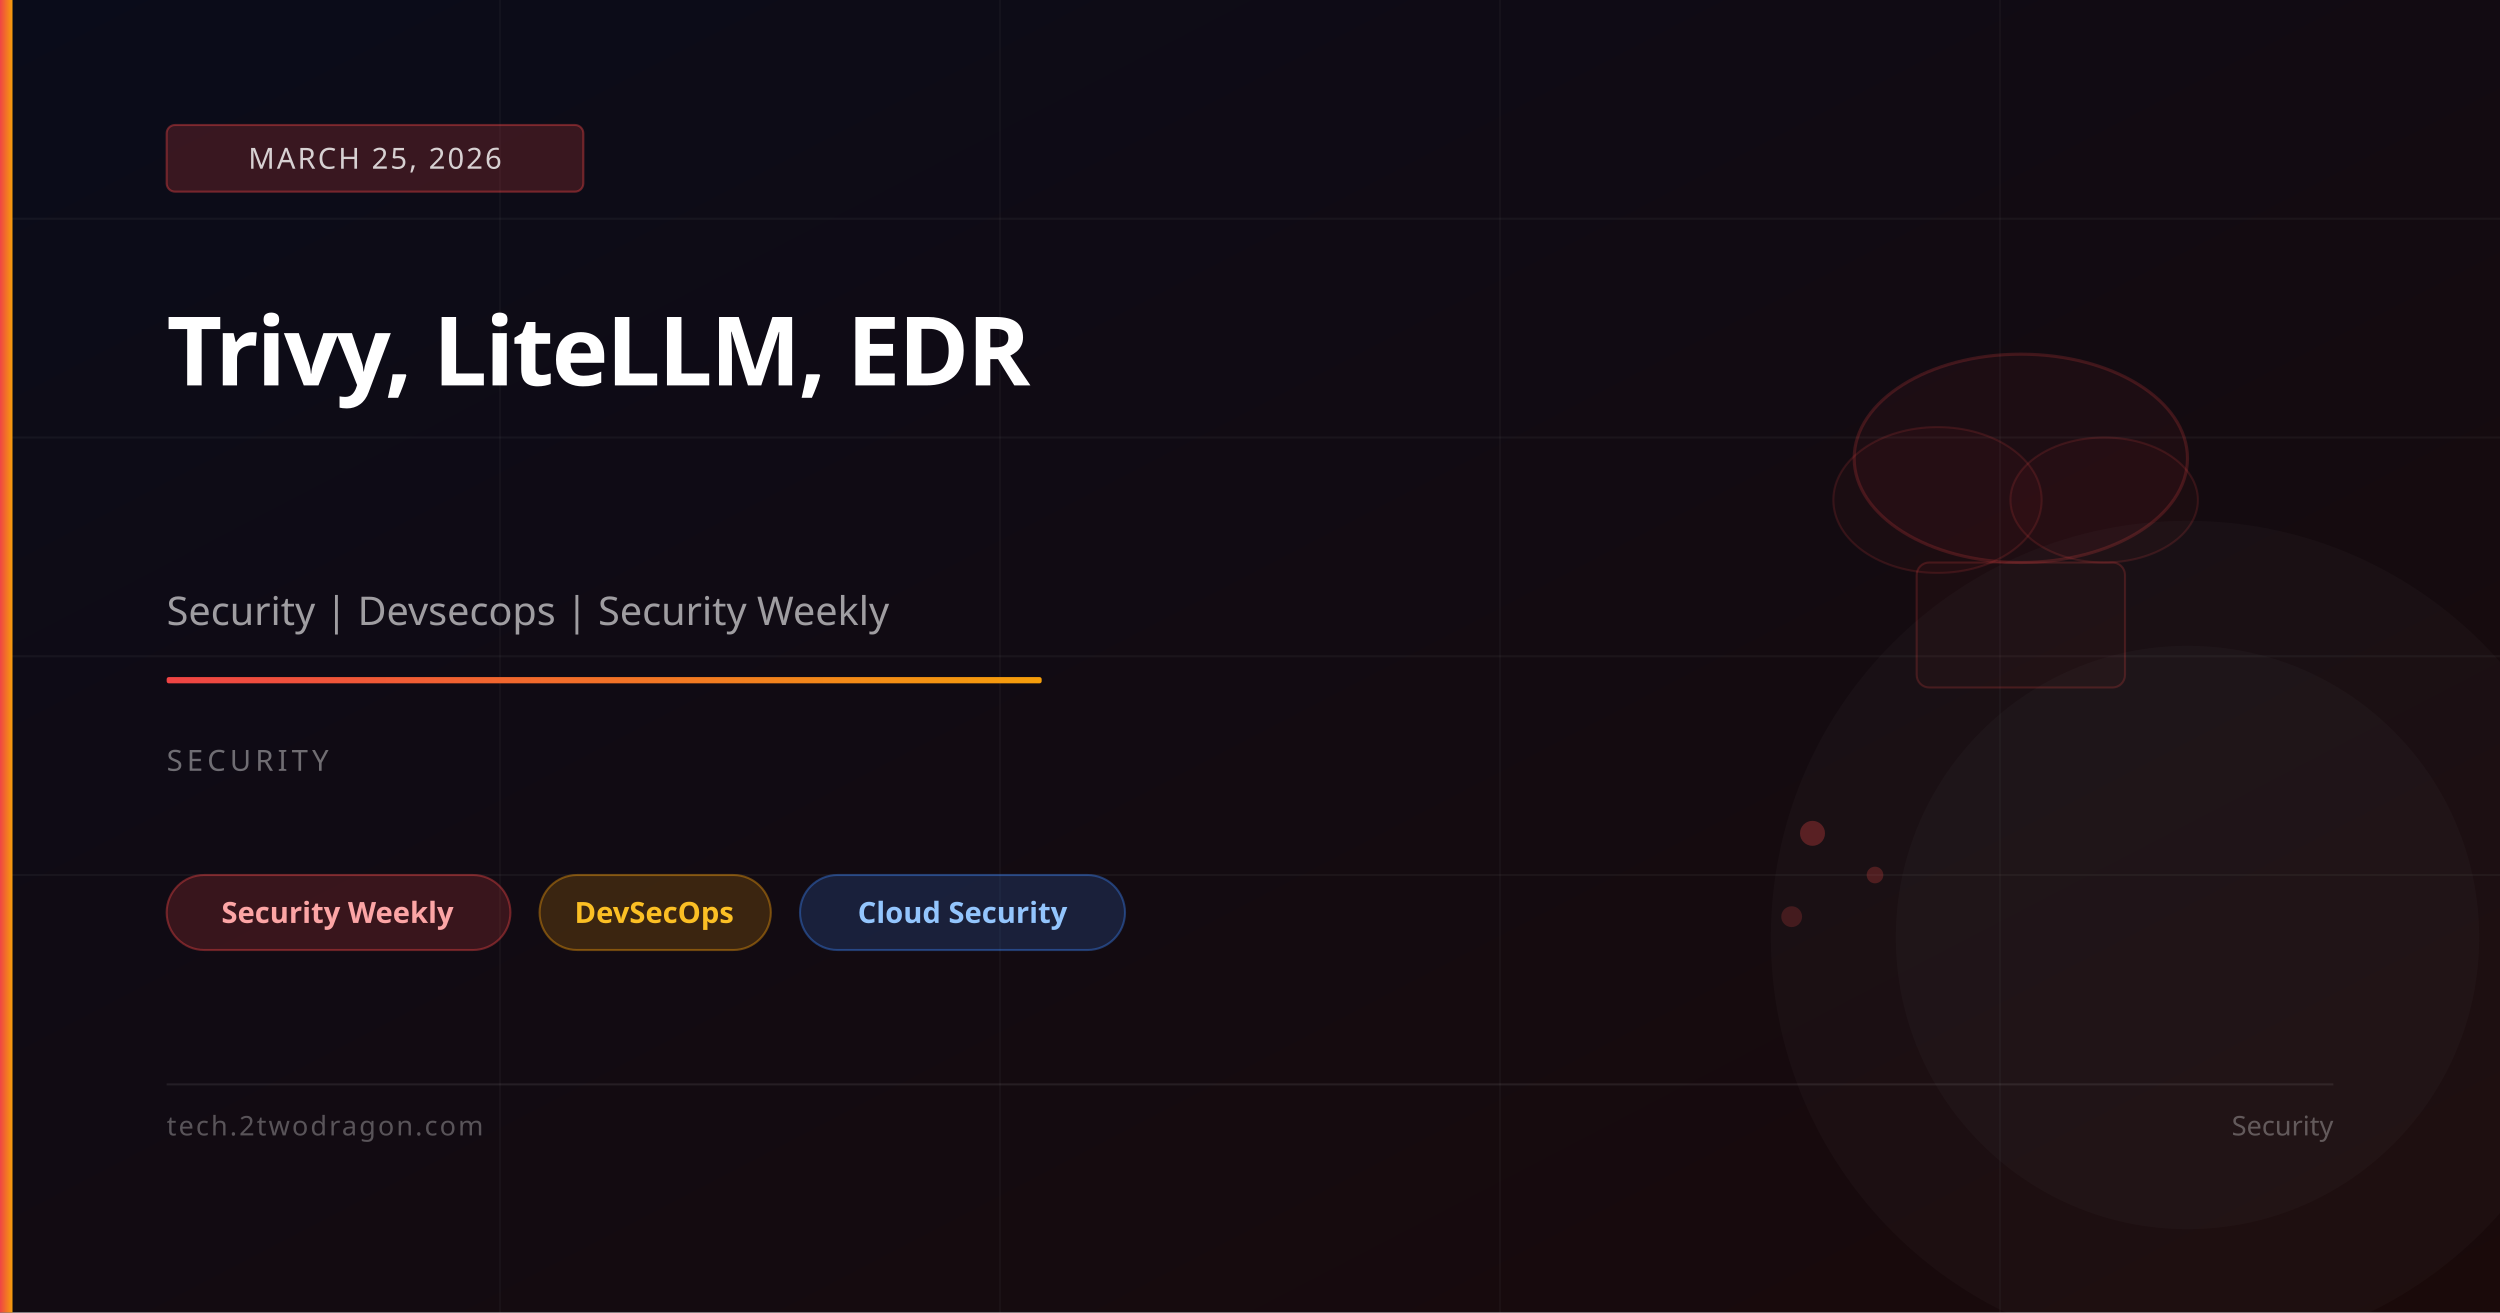
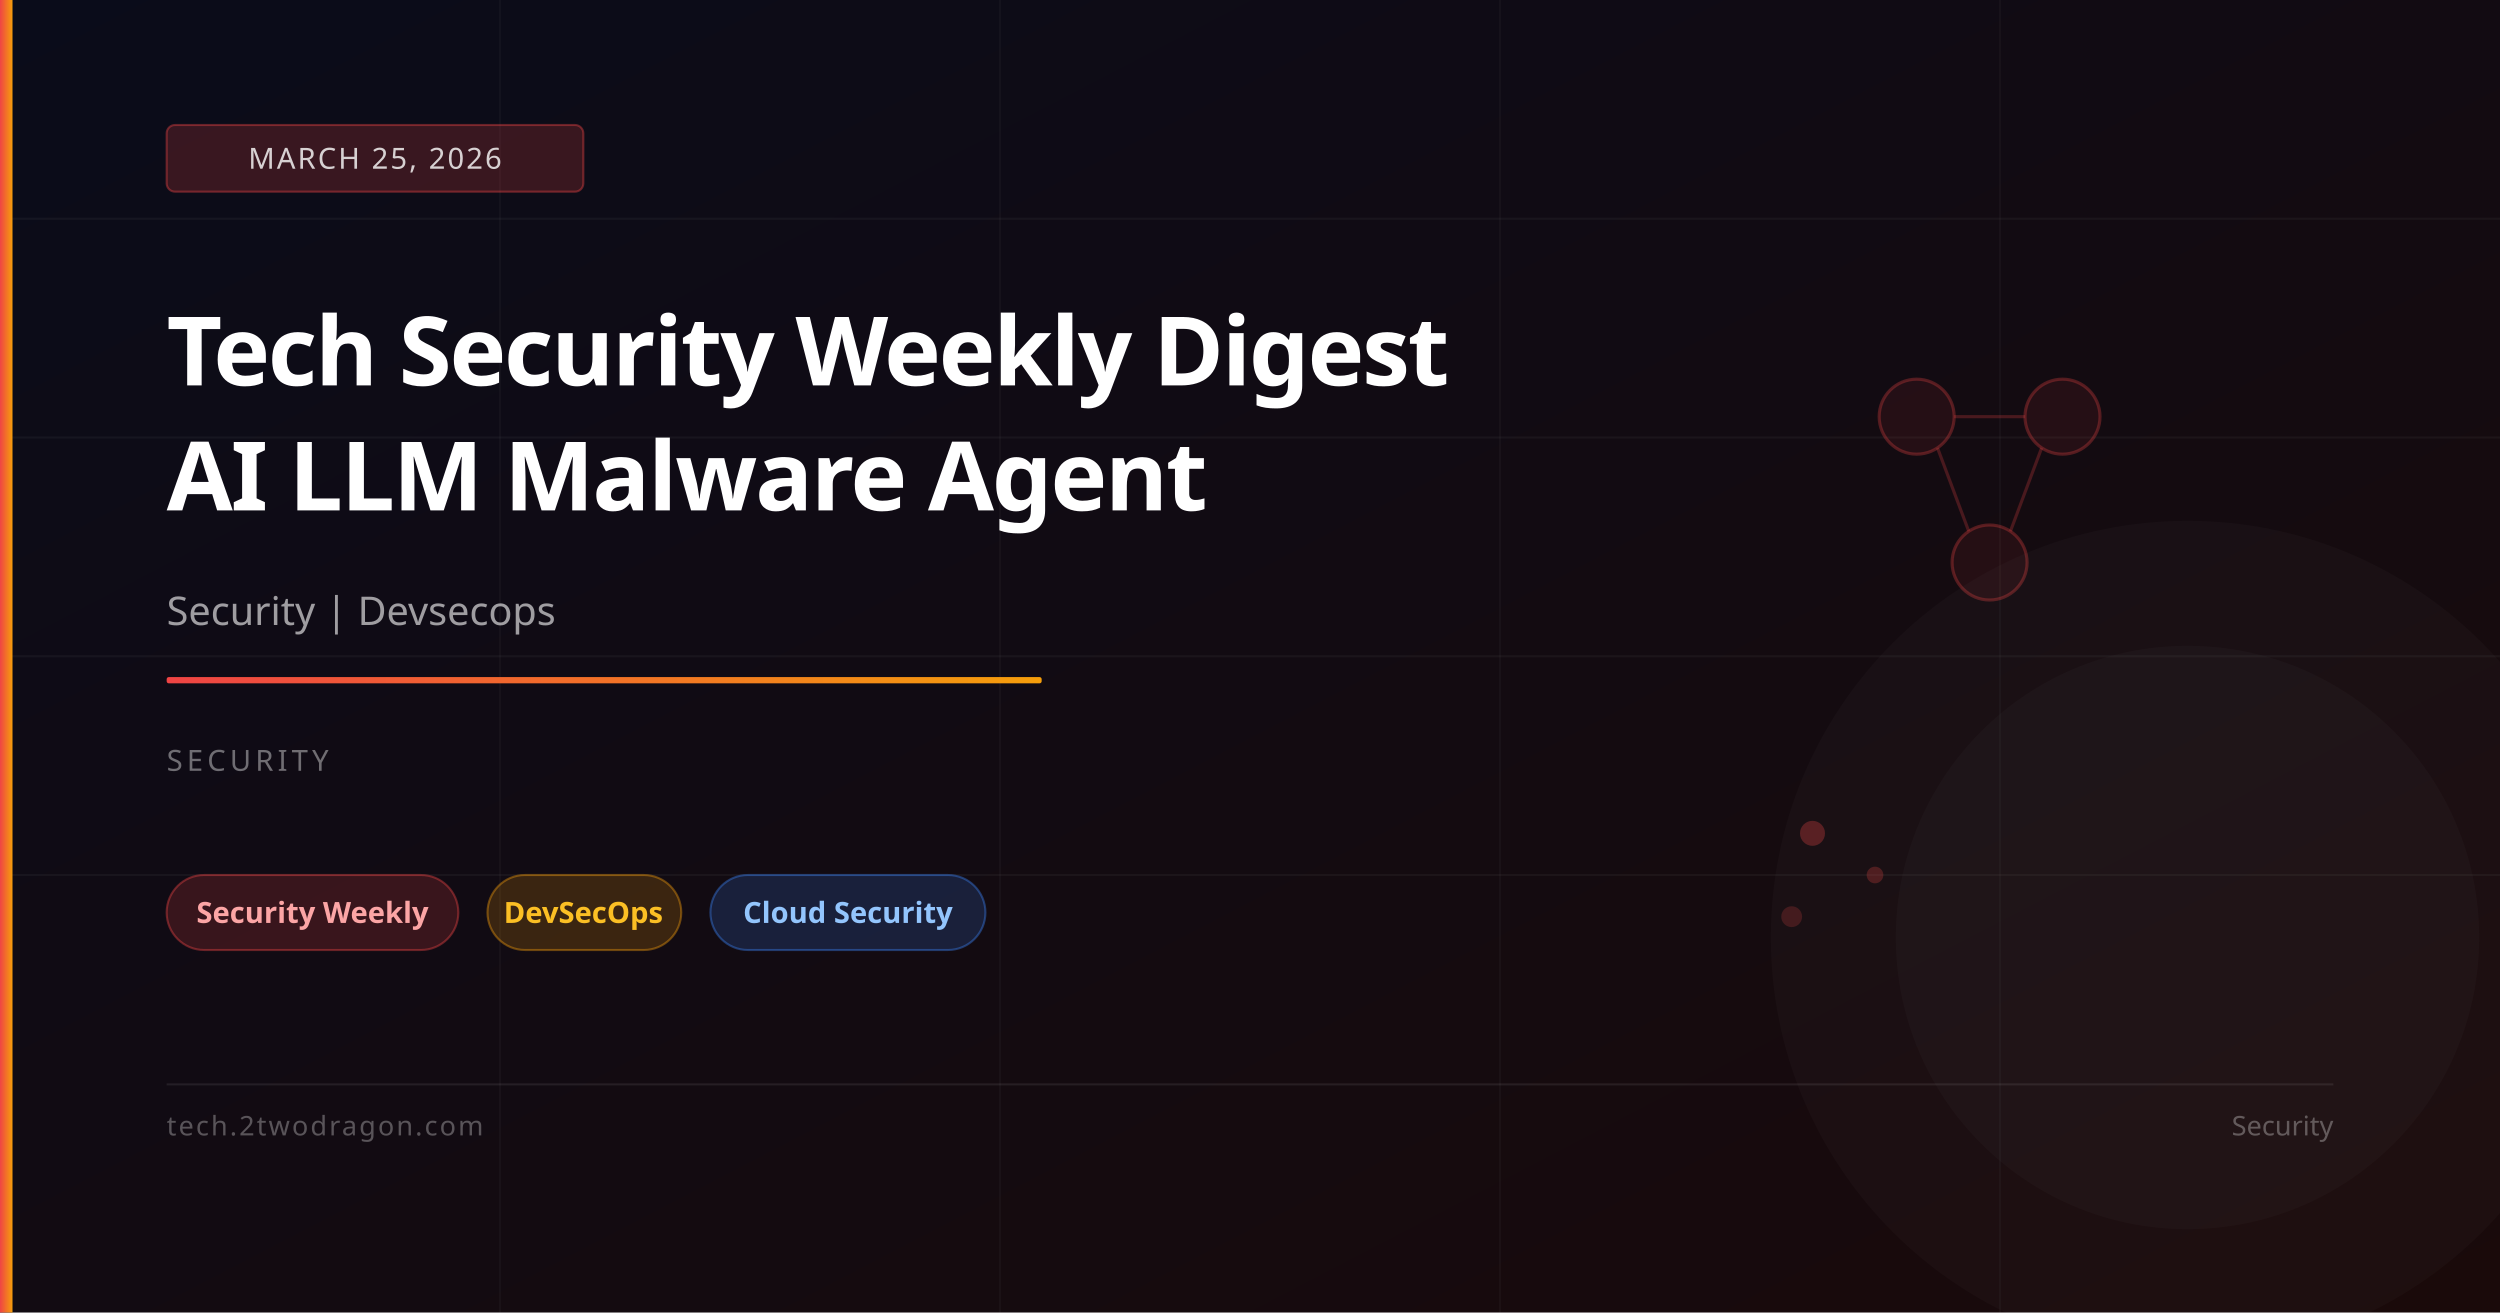
<svg xmlns="http://www.w3.org/2000/svg" viewBox="0 0 1200 630" width="1200" height="630">
  <defs>
    <linearGradient id="bg" x1="0%" y1="0%" x2="100%" y2="100%">
      <stop offset="0%" stop-color="#0a0c1a" />
      <stop offset="100%" stop-color="#1a0a0a" />
    </linearGradient>
    <linearGradient id="accent" x1="0%" y1="0%" x2="100%" y2="0%">
      <stop offset="0%" stop-color="#ef4444" />
      <stop offset="100%" stop-color="#f59e0b" />
    </linearGradient>
  </defs>
  <rect width="1200" height="630" fill="url(#bg)" />
  <line x1="0" y1="105" x2="1200" y2="105" stroke="rgba(255,255,255,0.04)" stroke-width="1" />
  <line x1="0" y1="210" x2="1200" y2="210" stroke="rgba(255,255,255,0.04)" stroke-width="1" />
  <line x1="0" y1="315" x2="1200" y2="315" stroke="rgba(255,255,255,0.04)" stroke-width="1" />
  <line x1="0" y1="420" x2="1200" y2="420" stroke="rgba(255,255,255,0.04)" stroke-width="1" />
  <line x1="240" y1="0" x2="240" y2="630" stroke="rgba(255,255,255,0.03)" stroke-width="1" />
  <line x1="480" y1="0" x2="480" y2="630" stroke="rgba(255,255,255,0.03)" stroke-width="1" />
  <line x1="720" y1="0" x2="720" y2="630" stroke="rgba(255,255,255,0.03)" stroke-width="1" />
  <line x1="960" y1="0" x2="960" y2="630" stroke="rgba(255,255,255,0.03)" stroke-width="1" />
-   <ellipse cx="970" cy="220" rx="80" ry="50" fill="rgba(239,68,68,0.05)" stroke="rgba(239,68,68,0.2)" stroke-width="1.5" />
-   <ellipse cx="930" cy="240" rx="50" ry="35" fill="rgba(239,68,68,0.04)" stroke="rgba(239,68,68,0.15)" stroke-width="1" />
-   <ellipse cx="1010" cy="240" rx="45" ry="30" fill="rgba(239,68,68,0.04)" stroke="rgba(239,68,68,0.15)" stroke-width="1" />
-   <rect x="920" y="270" width="100" height="60" rx="6" fill="rgba(239,68,68,0.04)" stroke="rgba(239,68,68,0.2)" stroke-width="1" />
+   <circle cx="920" cy="200" r="18" fill="rgba(239,68,68,0.08)" stroke="rgba(239,68,68,0.3)" stroke-width="1.5" />
+   <circle cx="990" cy="200" r="18" fill="rgba(239,68,68,0.08)" stroke="rgba(239,68,68,0.3)" stroke-width="1.5" />
+   <circle cx="955" cy="270" r="18" fill="rgba(239,68,68,0.08)" stroke="rgba(239,68,68,0.3)" stroke-width="1.5" />
+   <line x1="938" y1="200" x2="972" y2="200" stroke="rgba(239,68,68,0.25)" stroke-width="1.5" />
+   <line x1="930" y1="215" x2="945" y2="255" stroke="rgba(239,68,68,0.25)" stroke-width="1.5" />
+   <line x1="980" y1="215" x2="965" y2="255" stroke="rgba(239,68,68,0.25)" stroke-width="1.5" />
  <circle cx="870" cy="400" r="6" fill="rgba(239,68,68,0.3)" />
  <circle cx="900" cy="420" r="4" fill="rgba(239,68,68,0.25)" />
  <circle cx="860" cy="440" r="5" fill="rgba(239,68,68,0.2)" />
  <circle cx="1050" cy="450" r="200" fill="rgba(255,255,255,0.02)" />
  <circle cx="1050" cy="450" r="140" fill="rgba(255,255,255,0.02)" />
  <rect x="0" y="0" width="6" height="630" fill="url(#accent)" />
  <rect x="80" y="60" width="200" height="32" rx="4" fill="rgba(239,68,68,0.2)" stroke="rgba(239,68,68,0.4)" stroke-width="1" />
  <text x="180" y="81" font-family="system-ui,sans-serif" font-size="14" fill="rgba(255,255,255,0.8)" text-anchor="middle" letter-spacing="1">MARCH 25, 2026</text>
-   <text x="80" y="185" font-family="system-ui,sans-serif" font-size="46" font-weight="700" fill="white" letter-spacing="-1">Trivy, LiteLLM, EDR</text>
-   <text x="80" y="300" font-family="system-ui,sans-serif" font-size="19" fill="rgba(255,255,255,0.6)">Security | Devsecops | Security Weekly</text>
+   <text x="80" y="185" font-family="system-ui,sans-serif" font-size="46" font-weight="700" fill="white" letter-spacing="-1">Tech Security Weekly Digest</text>
+   <text x="80" y="245" font-family="system-ui,sans-serif" font-size="46" font-weight="700" fill="white" letter-spacing="-1">AI LLM Malware Agent</text>
+   <text x="80" y="300" font-family="system-ui,sans-serif" font-size="19" fill="rgba(255,255,255,0.6)">Security | Devsecops</text>
  <rect x="80" y="325" width="420" height="3" rx="1" fill="url(#accent)" />
  <text x="80" y="370" font-family="system-ui,sans-serif" font-size="14" fill="rgba(255,255,255,0.4)" letter-spacing="2">SECURITY</text>
-   <rect x="80" y="420" width="165" height="36" rx="18" fill="rgba(239,68,68,0.18)" stroke="rgba(239,68,68,0.4)" stroke-width="1" />
-   <text x="162" y="443" font-family="system-ui,sans-serif" font-size="14" fill="#fca5a5" text-anchor="middle" font-weight="600">Security Weekly</text>
-   <rect x="259" y="420" width="111" height="36" rx="18" fill="rgba(245,158,11,0.18)" stroke="rgba(245,158,11,0.4)" stroke-width="1" />
-   <text x="314" y="443" font-family="system-ui,sans-serif" font-size="14" fill="#fbbf24" text-anchor="middle" font-weight="600">DevSecOps</text>
-   <rect x="384" y="420" width="156" height="36" rx="18" fill="rgba(59,130,246,0.18)" stroke="rgba(59,130,246,0.4)" stroke-width="1" />
-   <text x="462" y="443" font-family="system-ui,sans-serif" font-size="14" fill="#93c5fd" text-anchor="middle" font-weight="600">Cloud Security</text>
+   <rect x="80" y="420" width="140" height="36" rx="18" fill="rgba(239,68,68,0.18)" stroke="rgba(239,68,68,0.4)" stroke-width="1" />
+   <text x="150" y="443" font-family="system-ui,sans-serif" font-size="14" fill="#fca5a5" text-anchor="middle" font-weight="600">Security Weekly</text>
+   <rect x="234" y="420" width="93" height="36" rx="18" fill="rgba(245,158,11,0.18)" stroke="rgba(245,158,11,0.4)" stroke-width="1" />
+   <text x="280" y="443" font-family="system-ui,sans-serif" font-size="14" fill="#fbbf24" text-anchor="middle" font-weight="600">DevSecOps</text>
+   <rect x="341" y="420" width="132" height="36" rx="18" fill="rgba(59,130,246,0.18)" stroke="rgba(59,130,246,0.4)" stroke-width="1" />
+   <text x="407" y="443" font-family="system-ui,sans-serif" font-size="14" fill="#93c5fd" text-anchor="middle" font-weight="600">Cloud Security</text>
  <rect x="80" y="520" width="1040" height="1" fill="rgba(255,255,255,0.08)" />
  <text x="80" y="545" font-family="system-ui,sans-serif" font-size="13" fill="rgba(255,255,255,0.3)" letter-spacing="1">tech.2twodragon.com</text>
  <text x="1120" y="545" font-family="system-ui,sans-serif" font-size="13" fill="rgba(255,255,255,0.3)" text-anchor="end">Security</text>
</svg>
